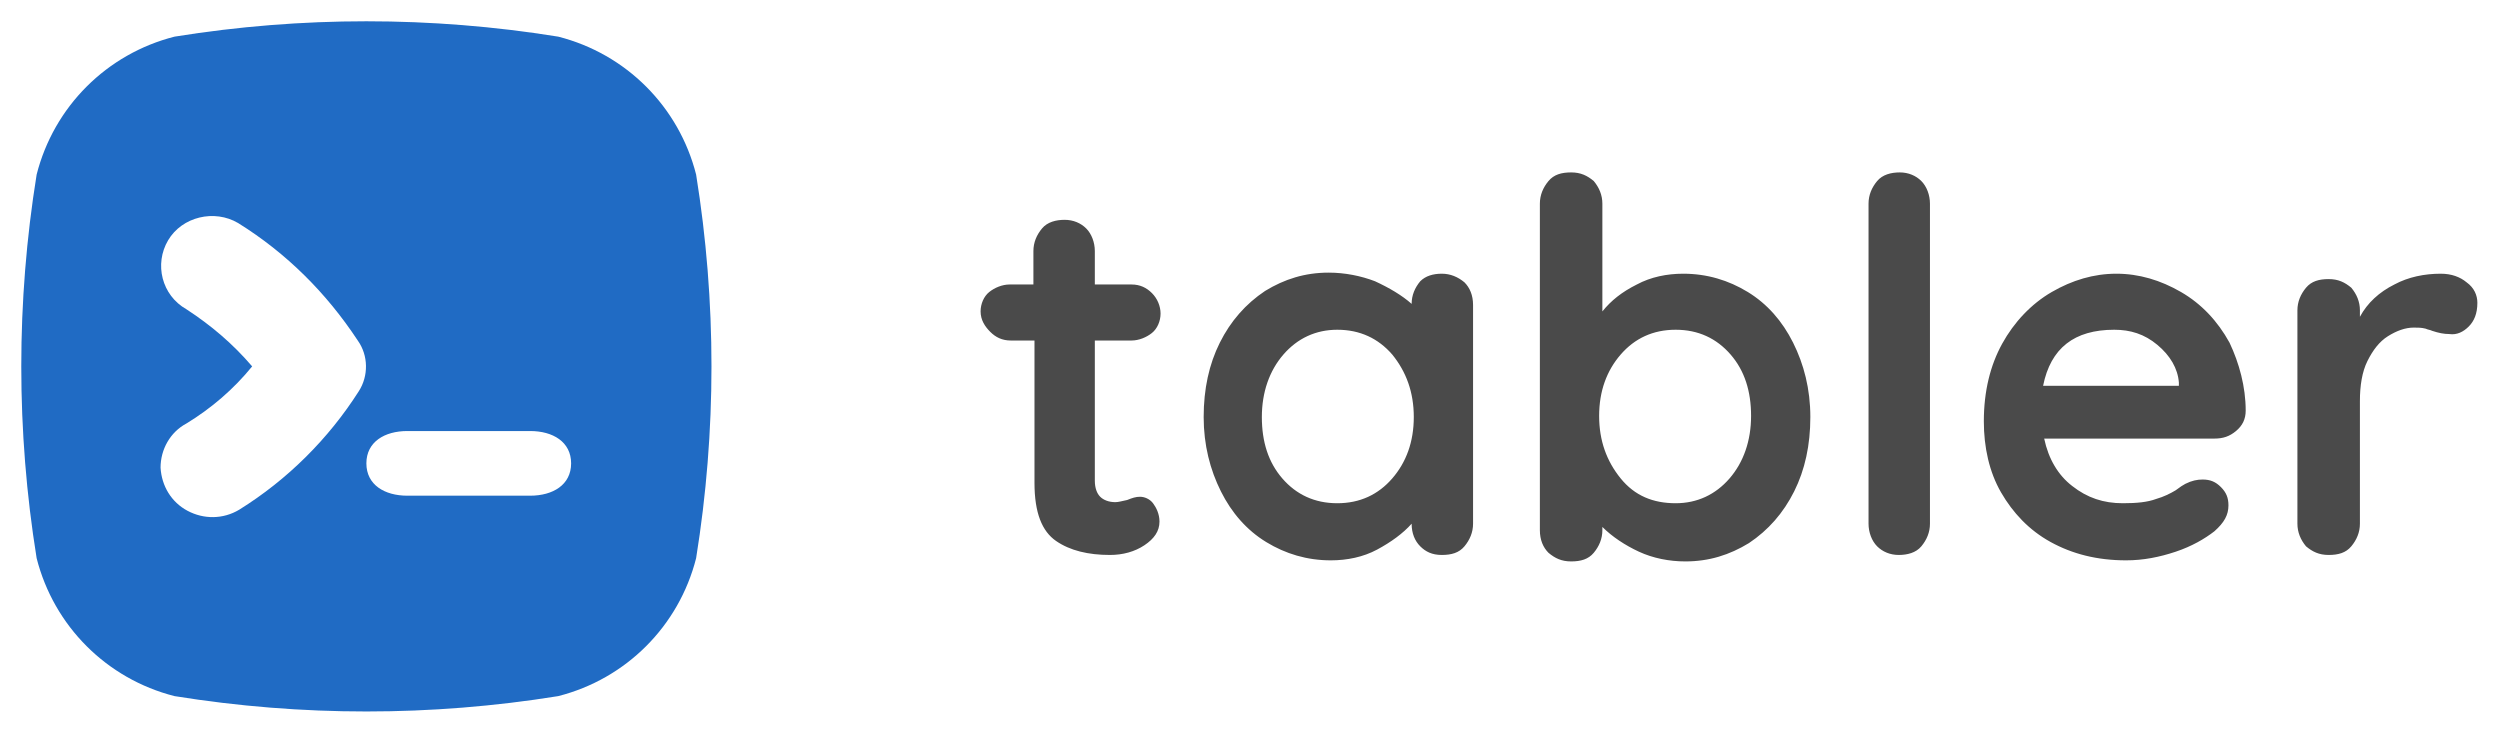
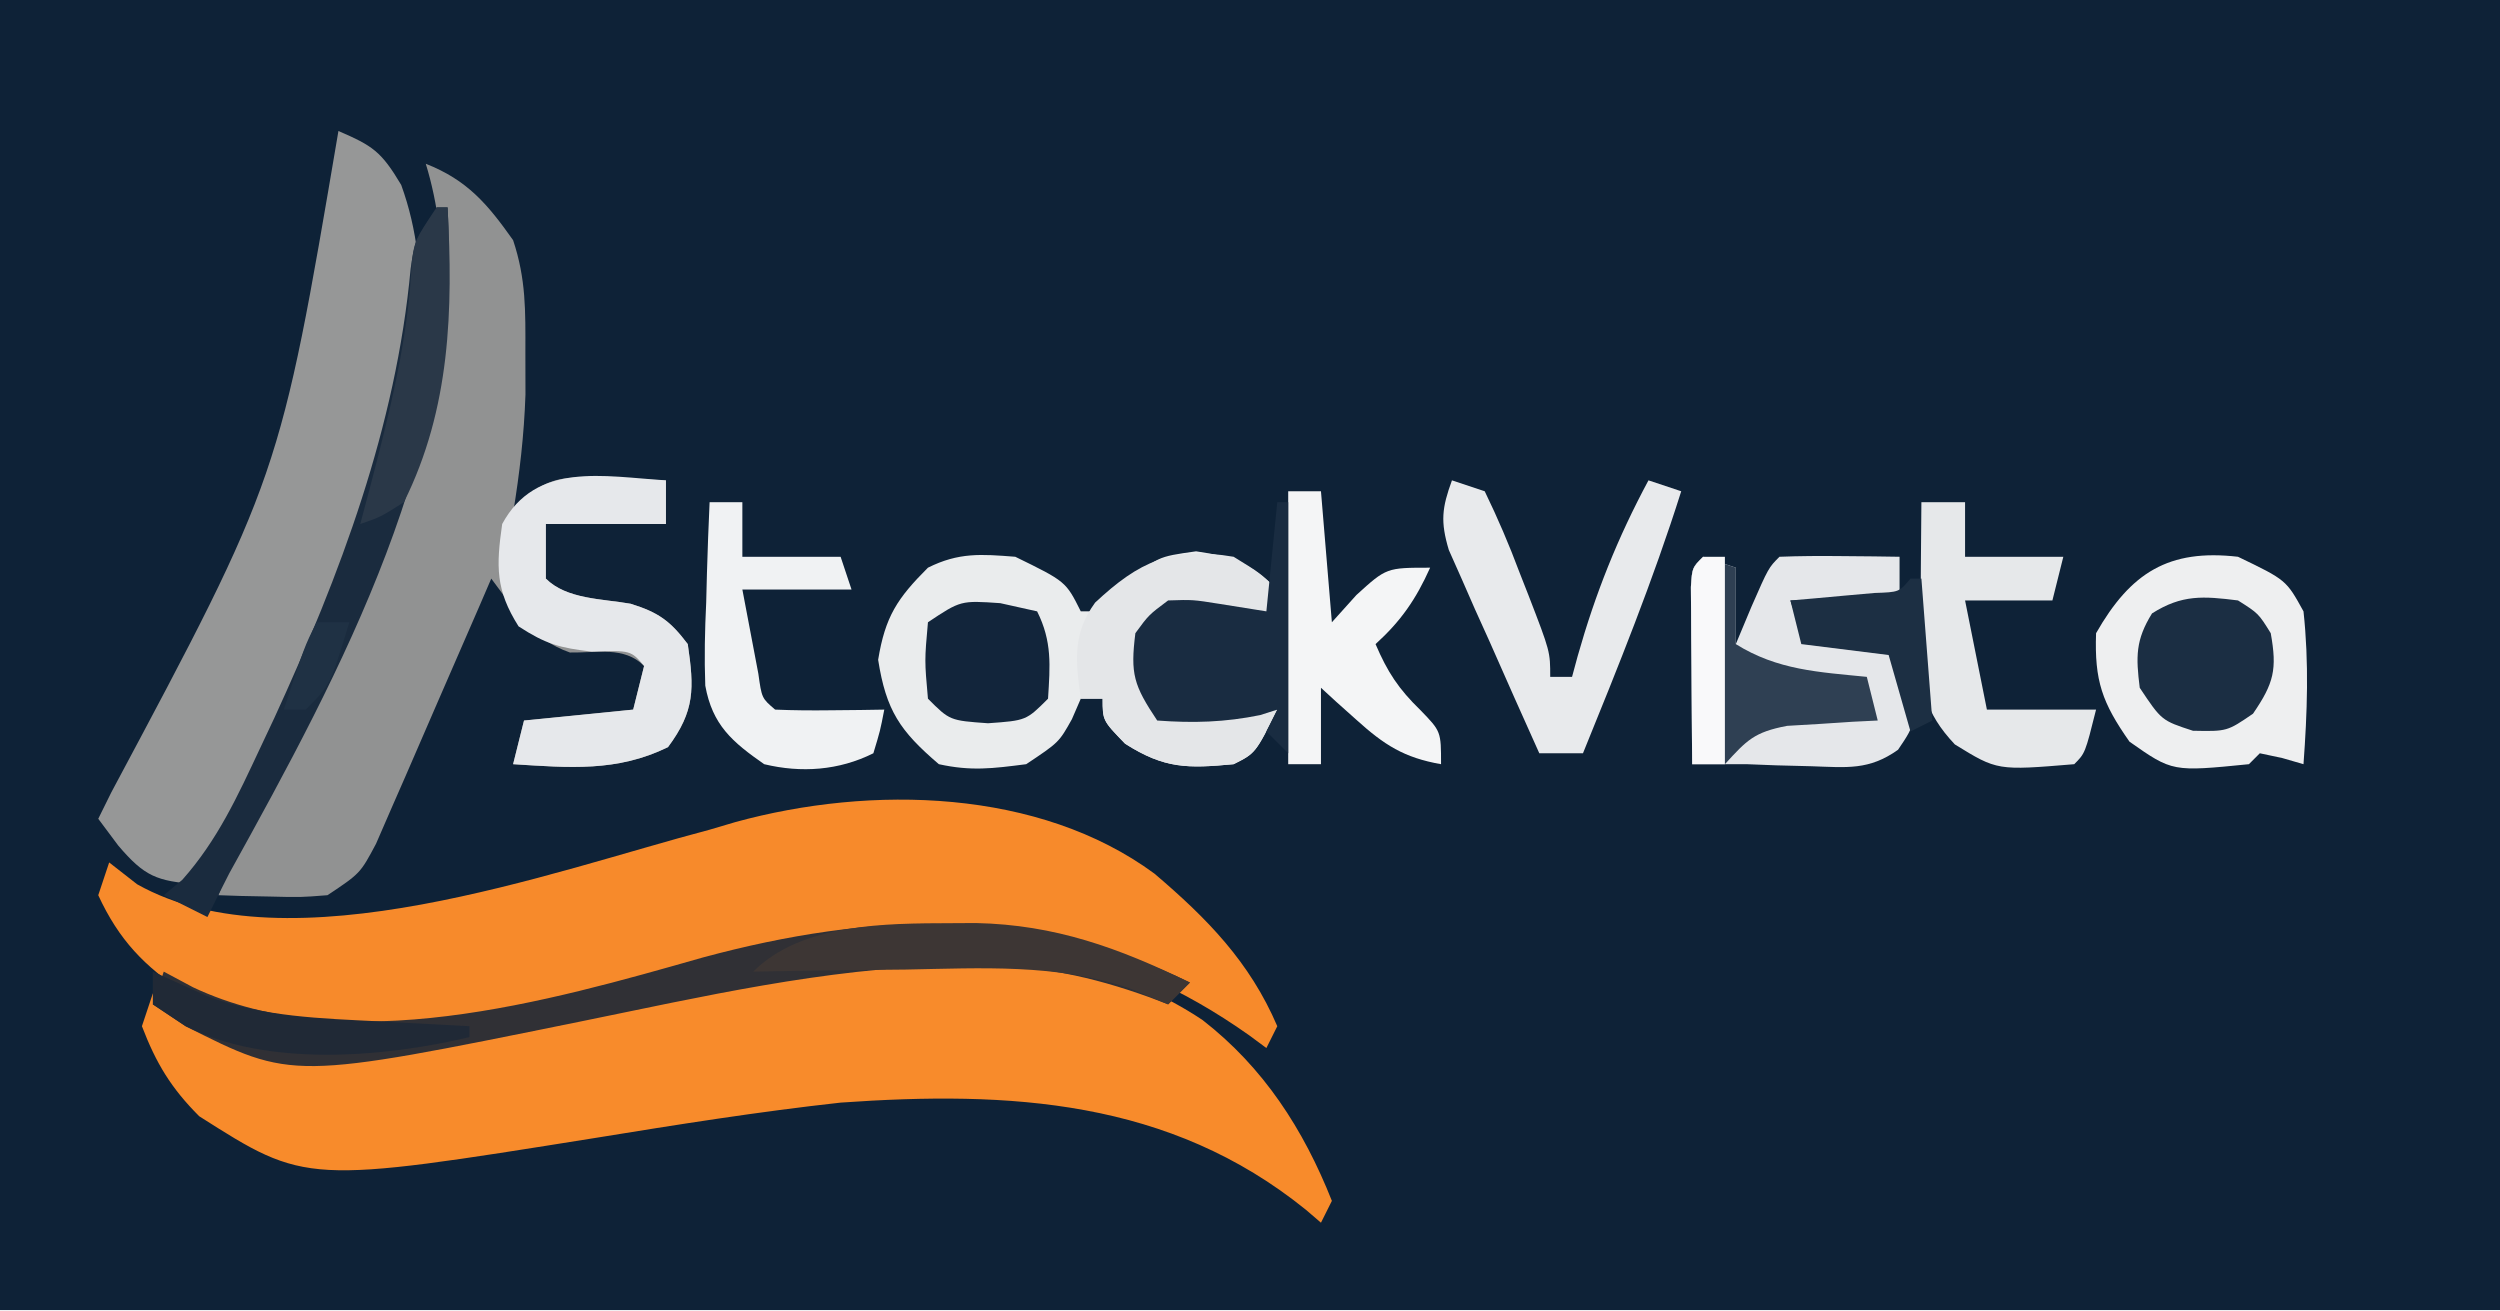
- <svg xmlns="http://www.w3.org/2000/svg" viewBox="0 0 232 68">
-   <path d="M64.6 16.2C63 9.9 58.1 5 51.8 3.4 40 1.5 28 1.5 16.2 3.4 9.9 5 5 9.9 3.4 16.2 1.5 28 1.5 40 3.4 51.8 5 58.1 9.9 63 16.2 64.6c11.8 1.9 23.8 1.9 35.6 0C58.1 63 63 58.1 64.6 51.8c1.9-11.8 1.9-23.8 0-35.6zM33.3 36.3c-2.8 4.4-6.6 8.2-11.1 11-1.5.9-3.3.9-4.8.1s-2.4-2.3-2.5-4c0-1.7.9-3.3 2.4-4.1 2.3-1.4 4.4-3.2 6.1-5.3-1.8-2.1-3.8-3.8-6.1-5.3-2.3-1.3-3-4.2-1.7-6.4s4.3-2.9 6.5-1.6c4.5 2.8 8.2 6.5 11.1 10.9 1 1.4 1 3.3.1 4.7zM49.2 46H37.8c-2.1 0-3.8-1-3.8-3s1.7-3 3.8-3h11.4c2.1 0 3.8 1 3.8 3s-1.7 3-3.8 3z" fill="#206bc4" />
-   <path d="M105.8 46.1c.4 0 .9.2 1.2.6s.6 1 .6 1.7c0 .9-.5 1.6-1.4 2.2s-2 .9-3.2.9c-2 0-3.7-.4-5-1.3s-2-2.6-2-5.4V31.6h-2.2c-.8 0-1.4-.3-1.9-.8s-.9-1.1-.9-1.9c0-.7.3-1.4.8-1.8s1.2-.7 1.9-.7h2.2v-3.1c0-.8.3-1.5.8-2.1s1.3-.8 2.1-.8 1.5.3 2 .8.8 1.3.8 2.1v3.1h3.4c.8 0 1.4.3 1.9.8s.8 1.2.8 1.9-.3 1.4-.8 1.8-1.2.7-1.9.7h-3.4v13c0 .7.2 1.2.5 1.5s.8.5 1.4.5c.3 0 .6-.1 1.1-.2.5-.2.8-.3 1.2-.3zm28-20.7c.8 0 1.5.3 2.1.8.5.5.8 1.2.8 2.1v20.3c0 .8-.3 1.5-.8 2.1-.5.6-1.2.8-2.1.8s-1.5-.3-2-.8-.8-1.2-.8-2.1c-.8.9-1.9 1.7-3.2 2.4-1.3.7-2.8 1-4.3 1-2.2 0-4.2-.6-6-1.7-1.8-1.1-3.2-2.7-4.2-4.7s-1.6-4.3-1.6-6.9c0-2.6.5-4.9 1.5-6.9s2.4-3.6 4.2-4.8c1.8-1.1 3.7-1.7 5.9-1.7 1.5 0 3 .3 4.3.8 1.3.6 2.5 1.3 3.4 2.1 0-.8.3-1.5.8-2.1.5-.5 1.2-.7 2-.7zm-9.7 21.3c2.1 0 3.8-.8 5.1-2.3s2-3.4 2-5.7-.7-4.2-2-5.8c-1.3-1.5-3-2.3-5.1-2.3-2 0-3.7.8-5 2.3-1.3 1.5-2 3.5-2 5.8s.6 4.2 1.9 5.7 3 2.3 5.1 2.3zm32.1-21.3c2.2 0 4.2.6 6 1.7 1.8 1.1 3.2 2.7 4.2 4.7s1.6 4.3 1.6 6.9-.5 4.9-1.5 6.9-2.4 3.6-4.2 4.8c-1.8 1.1-3.7 1.7-5.9 1.7-1.5 0-3-.3-4.3-.9s-2.5-1.4-3.4-2.3v.3c0 .8-.3 1.5-.8 2.1-.5.6-1.2.8-2.1.8s-1.5-.3-2.1-.8c-.5-.5-.8-1.2-.8-2.1V18.9c0-.8.3-1.5.8-2.1.5-.6 1.2-.8 2.1-.8s1.5.3 2.1.8c.5.6.8 1.3.8 2.1v10c.8-1 1.8-1.8 3.2-2.5 1.3-.7 2.8-1 4.3-1zm-.7 21.3c2 0 3.7-.8 5-2.3s2-3.5 2-5.8-.6-4.2-1.9-5.7-3-2.3-5.1-2.3-3.8.8-5.1 2.3-2 3.4-2 5.7.7 4.2 2 5.8c1.3 1.6 3 2.3 5.1 2.3zm23.6 1.9c0 .8-.3 1.5-.8 2.1s-1.3.8-2.1.8-1.5-.3-2-.8-.8-1.3-.8-2.1V18.9c0-.8.3-1.5.8-2.1s1.3-.8 2.1-.8 1.5.3 2 .8.8 1.3.8 2.1v29.7zm29.3-10.5c0 .8-.3 1.4-.9 1.9-.6.5-1.2.7-2 .7h-15.8c.4 1.9 1.3 3.4 2.6 4.4 1.4 1.1 2.9 1.6 4.7 1.6 1.3 0 2.3-.1 3.1-.4.7-.2 1.3-.5 1.8-.8.4-.3.7-.5.9-.6.6-.3 1.1-.4 1.6-.4.7 0 1.2.2 1.7.7s.7 1 .7 1.7c0 .9-.4 1.6-1.3 2.4-.9.7-2.1 1.4-3.6 1.9s-3 .8-4.6.8c-2.7 0-5-.6-7-1.7s-3.5-2.7-4.6-4.6-1.6-4.2-1.6-6.6c0-2.8.6-5.2 1.7-7.2s2.7-3.7 4.6-4.8 3.9-1.7 6-1.7 4.1.6 6 1.7 3.4 2.7 4.5 4.7c.9 1.9 1.5 4.1 1.5 6.3zm-12.2-7.5c-3.7 0-5.9 1.7-6.6 5.2h12.6v-.3c-.1-1.3-.8-2.5-2-3.5s-2.5-1.4-4-1.4zm30.3-5.2c1 0 1.8.3 2.4.8.7.5 1 1.2 1 1.9 0 1-.3 1.7-.8 2.2-.5.5-1.1.8-1.8.7-.5 0-1-.1-1.6-.3-.2-.1-.4-.1-.6-.2-.4-.1-.7-.1-1.1-.1-.8 0-1.6.3-2.4.8s-1.4 1.3-1.9 2.3-.7 2.3-.7 3.7v11.4c0 .8-.3 1.5-.8 2.1-.5.6-1.2.8-2.1.8s-1.5-.3-2.1-.8c-.5-.6-.8-1.3-.8-2.1V28.8c0-.8.3-1.5.8-2.1.5-.6 1.2-.8 2.1-.8s1.5.3 2.1.8c.5.6.8 1.3.8 2.1v.6c.7-1.3 1.8-2.3 3.2-3 1.3-.7 2.8-1 4.3-1z" fill-rule="evenodd" clip-rule="evenodd" fill="#4a4a4a" />
+ <svg xmlns="http://www.w3.org/2000/svg" version="1.1" width="229" height="120">
+   <path d="M0 0 C75.57 0 151.14 0 229 0 C229 39.6 229 79.2 229 120 C153.43 120 77.86 120 0 120 C0 80.4 0 40.8 0 0 Z " fill="#0E2237" transform="translate(0,0)" />
+   <path d="M0 0 C5.588 4.337 9.245 10.006 11.844 16.562 C11.514 17.223 11.184 17.883 10.844 18.562 C10.394 18.176 9.944 17.789 9.48 17.391 C-3.042 7.252 -17.684 6.473 -33.156 7.562 C-40.649 8.388 -48.104 9.573 -55.543 10.784 C-82.125 15.037 -82.125 15.037 -91.906 8.812 C-94.485 6.233 -95.854 3.964 -97.156 0.562 C-96.826 -0.427 -96.496 -1.417 -96.156 -2.438 C-94.671 -1.448 -94.671 -1.448 -93.156 -0.438 C-80.355 5.862 -61.249 0.301 -47.984 -2.527 C-32.136 -5.868 -14.278 -9.519 0 0 Z " fill="#F88B2B" transform="translate(110.1562,93.4375)" />
+   <path d="M0 0 C4.849 4.124 8.733 8.095 11.254 13.977 C10.924 14.637 10.594 15.297 10.254 15.977 C9.732 15.59 9.21 15.203 8.672 14.805 C-3.736 6.026 -15.741 4.401 -30.539 6.52 C-33.619 7.117 -36.674 7.77 -39.726 8.497 C-42.764 9.218 -45.812 9.892 -48.86 10.569 C-50.405 10.914 -51.95 11.263 -53.494 11.618 C-65.022 14.242 -77.721 16.374 -88.746 10.977 C-92.506 8.525 -94.855 6.073 -96.746 1.977 C-96.416 0.987 -96.086 -0.003 -95.746 -1.023 C-94.478 -0.033 -94.478 -0.033 -93.184 0.977 C-79.28 8.806 -55.122 -0.245 -40.746 -4.023 C-39.574 -4.37 -39.574 -4.37 -38.379 -4.723 C-25.949 -8.132 -10.555 -7.777 0 0 Z " fill="#F78A2B" transform="translate(105.7461,80.02344)" />
+   <path d="M0 0 C3.805 1.495 5.662 3.694 8 7 C9.192 10.575 9.133 13.481 9.125 17.25 C9.129 19.176 9.129 19.176 9.133 21.141 C9.005 24.866 8.599 28.329 8 32 C8.378 31.509 8.755 31.018 9.145 30.512 C11.711 28.421 13.426 28.697 16.688 28.812 C18.178 28.853 18.178 28.853 19.699 28.895 C20.458 28.929 21.218 28.964 22 29 C22 30.32 22 31.64 22 33 C18.37 33 14.74 33 11 33 C11 34.65 11 36.3 11 38 C12.907 39.907 16.189 39.842 18.773 40.305 C21.327 41.102 22.395 41.875 24 44 C24.591 48.06 24.668 50.102 22.188 53.438 C17.507 55.732 13.121 55.323 8 55 C8.33 53.68 8.66 52.36 9 51 C13.95 50.505 13.95 50.505 19 50 C19.33 48.68 19.66 47.36 20 46 C18.161 44.161 15.649 44.821 13.203 44.77 C9.691 43.543 8.22 40.93 6 38 C5.652 38.807 5.304 39.615 4.946 40.447 C3.65 43.443 2.347 46.435 1.038 49.426 C0.473 50.72 -0.088 52.016 -0.647 53.313 C-1.45 55.179 -2.265 57.039 -3.082 58.898 C-3.569 60.019 -4.056 61.14 -4.558 62.294 C-6 65 -6 65 -9 67 C-11.48 67.195 -11.48 67.195 -14.188 67.125 C-15.089 67.107 -15.99 67.089 -16.918 67.07 C-17.605 67.047 -18.292 67.024 -19 67 C-17.665 63.565 -16.195 60.247 -14.574 56.938 C-7.116 41.754 -7.116 41.754 -1 26 C-0.636 24.979 -0.636 24.979 -0.266 23.938 C1.976 16.667 2.25 7.272 0 0 Z " fill="#919292" transform="translate(39,15)" />
+   <path d="M0 0 C3.137 1.355 3.918 1.862 5.75 4.938 C11.749 21.426 0.656 41.424 -6.128 56.042 C-8.239 60.5 -10.413 64.795 -13 69 C-16.646 68.696 -17.742 68.303 -20.172 65.449 C-20.775 64.641 -21.378 63.833 -22 63 C-21.607 62.205 -21.215 61.411 -20.81 60.592 C-5.373 31.682 -5.373 31.682 0 0 Z " fill="#969797" transform="translate(31,12)" />
+   <path d="M0 0 C4.632 2.265 4.632 2.265 6 5 C6.66 5 7.32 5 8 5 C9.083 3.763 9.083 3.763 10.188 2.5 C13 0 13 0 16.562 -0.5 C20.047 0.007 21.499 0.599 24 3 C23.67 3.99 23.34 4.98 23 6 C22.374 5.905 21.747 5.809 21.102 5.711 C20.284 5.6 19.467 5.489 18.625 5.375 C17.813 5.259 17.001 5.143 16.164 5.023 C15.45 5.016 14.736 5.008 14 5 C13.34 5.66 12.68 6.32 12 7 C12.323 10.597 12.323 10.597 13 14 C16.63 14 20.26 14 24 14 C22 18 22 18 20 19 C15.796 19.397 13.668 19.426 10.062 17.125 C8 15 8 15 8 13 C7.34 13 6.68 13 6 13 C5.732 13.619 5.464 14.238 5.188 14.875 C4 17 4 17 1 19 C-2.095 19.399 -4.041 19.65 -7 19 C-10.572 15.949 -11.829 14.086 -12.562 9.438 C-11.914 5.476 -10.812 3.812 -8 1 C-5.18 -0.41 -3.13 -0.245 0 0 Z " fill="#EAECED" transform="translate(93,51)" />
+   <path d="M0 0 C0.99 0.33 1.98 0.66 3 1 C3 3.31 3 5.62 3 8 C3.474 6.866 3.949 5.731 4.438 4.562 C6 1 6 1 7 0 C8.853 -0.072 10.708 -0.084 12.562 -0.062 C13.574 -0.053 14.586 -0.044 15.629 -0.035 C16.803 -0.018 16.803 -0.018 18 0 C18 1.32 18 2.64 18 4 C14.7 4 11.4 4 8 4 C8.33 4.99 8.66 5.98 9 7 C10.918 7.186 10.918 7.186 12.875 7.375 C16.75 7.75 16.75 7.75 19 10 C19.552 15.187 19.552 15.187 17.859 17.68 C15.189 19.576 13.172 19.294 9.938 19.188 C8.874 19.16 7.811 19.133 6.715 19.105 C5.819 19.071 4.923 19.036 4 19 C3.34 19 2.68 19 2 19 C1.01 19 0.02 19 -1 19 C-1.027 16.021 -1.047 13.042 -1.062 10.062 C-1.071 9.212 -1.079 8.362 -1.088 7.486 C-1.091 6.677 -1.094 5.869 -1.098 5.035 C-1.103 4.286 -1.108 3.537 -1.114 2.766 C-1 1 -1 1 0 0 Z " fill="#E5E7EA" transform="translate(156,51)" />
+   <path d="M0 0 C4.418 2.127 4.418 2.127 6 5 C6.512 9.707 6.345 14.284 6 19 C5.361 18.814 4.721 18.629 4.062 18.438 C3.042 18.221 3.042 18.221 2 18 C1.67 18.33 1.34 18.66 1 19 C-6.003 19.7 -6.003 19.7 -9.938 16.938 C-12.445 13.366 -13.153 11.37 -13 7 C-9.833 1.448 -6.343 -0.732 0 0 Z " fill="#EEEFF0" transform="translate(205,51)" />
+   <path d="M0 0 C-0.66 0.66 -1.32 1.32 -2 2 C-2.55 1.79 -3.101 1.58 -3.668 1.364 C-9.071 -0.585 -13.826 -1.578 -19.562 -1.562 C-20.385 -1.564 -21.207 -1.565 -22.054 -1.566 C-33.5 -1.287 -44.74 1.309 -55.922 3.59 C-82.232 8.936 -82.232 8.936 -92 4 C-92.99 3.34 -93.98 2.68 -95 2 C-94.67 1.01 -94.34 0.02 -94 -1 C-92.67 -0.288 -92.67 -0.288 -91.312 0.438 C-77.264 7.064 -58.799 1.745 -44.582 -2.305 C-29.205 -6.446 -14.469 -7.046 0 0 Z " fill="#303035" transform="translate(109,90)" />
+   <path d="M0 0 C0 1.32 0 2.64 0 4 C-3.63 4 -7.26 4 -11 4 C-11 5.65 -11 7.3 -11 9 C-9.093 10.907 -5.811 10.842 -3.227 11.305 C-0.673 12.102 0.395 12.875 2 15 C2.591 19.06 2.668 21.102 0.188 24.438 C-4.493 26.732 -8.879 26.323 -14 26 C-13.67 24.68 -13.34 23.36 -13 22 C-9.7 21.67 -6.4 21.34 -3 21 C-2.67 19.68 -2.34 18.36 -2 17 C-3.216 15.568 -3.216 15.568 -6.812 15.688 C-9.733 15.336 -10.967 15.022 -13.5 13.375 C-15.612 10.03 -15.554 7.881 -15 4 C-11.907 -1.745 -5.692 -0.353 0 0 Z " fill="#E6E8EB" transform="translate(61,44)" />
+   <path d="M0 0 C0.99 0.33 1.98 0.66 3 1 C4.204 3.482 5.225 5.865 6.188 8.438 C6.46 9.132 6.733 9.826 7.014 10.541 C9 15.684 9 15.684 9 18 C9.66 18 10.32 18 11 18 C11.17 17.371 11.34 16.742 11.516 16.094 C13.146 10.336 15.169 5.271 18 0 C18.99 0.33 19.98 0.66 21 1 C18.419 9.174 15.23 17.066 12 25 C10.68 25 9.36 25 8 25 C6.46 21.591 4.947 18.172 3.438 14.75 C3 13.782 2.562 12.814 2.111 11.816 C1.702 10.882 1.293 9.947 0.871 8.984 C0.489 8.126 0.107 7.267 -0.287 6.382 C-1.068 3.773 -0.922 2.523 0 0 Z " fill="#E8EAEC" transform="translate(133,44)" />
+   <path d="M0 0 C0.33 0 0.66 0 1 0 C2.194 22.13 -8.514 42.071 -19 61 C-19.676 62.329 -20.348 63.659 -21 65 C-22.32 64.34 -23.64 63.68 -25 63 C-24.439 62.535 -23.879 62.069 -23.301 61.59 C-20.076 57.96 -18.24 53.938 -16.188 49.562 C-15.752 48.638 -15.317 47.714 -14.869 46.761 C-8.831 33.619 -3.724 20.1 -2.387 5.617 C-2 3 -2 3 0 0 Z " fill="#1A2B3E" transform="translate(40,19)" />
+   <path d="M0 0 C1.32 0 2.64 0 4 0 C4 1.65 4 3.3 4 5 C6.97 5 9.94 5 13 5 C12.67 6.32 12.34 7.64 12 9 C9.36 9 6.72 9 4 9 C4.66 12.3 5.32 15.6 6 19 C9.3 19 12.6 19 16 19 C15 23 15 23 14 24 C6.952 24.587 6.952 24.587 3.062 22.188 C0.269 19.225 -0.127 16.908 -0.098 12.988 C-0.094 12.231 -0.091 11.474 -0.088 10.693 C-0.08 9.908 -0.071 9.122 -0.062 8.312 C-0.058 7.515 -0.053 6.718 -0.049 5.896 C-0.037 3.931 -0.019 1.965 0 0 Z " fill="#E6E8EA" transform="translate(176,46)" />
+   <path d="M0 0 C0.99 0 1.98 0 3 0 C3.33 3.96 3.66 7.92 4 12 C5.114 10.762 5.114 10.762 6.25 9.5 C9 7 9 7 13 7 C11.707 9.884 10.341 11.872 8 14 C9.099 16.565 10.098 18.096 12.125 20.062 C14 22 14 22 14 25 C10.608 24.407 8.789 23.233 6.25 20.938 C5.33 20.116 5.33 20.116 4.391 19.277 C3.932 18.856 3.473 18.434 3 18 C3 20.31 3 22.62 3 25 C2.01 25 1.02 25 0 25 C0 16.75 0 8.5 0 0 Z " fill="#F4F5F6" transform="translate(118,45)" />
+   <path d="M0 0 C2.438 1.5 2.438 1.5 4 3 C3.67 3.99 3.34 4.98 3 6 C2.06 5.857 2.06 5.857 1.102 5.711 C0.284 5.6 -0.533 5.489 -1.375 5.375 C-2.187 5.259 -2.999 5.143 -3.836 5.023 C-4.55 5.016 -5.264 5.008 -6 5 C-6.66 5.66 -7.32 6.32 -8 7 C-7.677 10.597 -7.677 10.597 -7 14 C-3.37 14 0.26 14 4 14 C2 18 2 18 0 19 C-4.204 19.397 -6.332 19.426 -9.938 17.125 C-12 15 -12 15 -12 13 C-12.66 13 -13.32 13 -14 13 C-14.476 9.598 -14.782 7.073 -12.688 4.199 C-8.649 0.422 -5.661 -0.961 0 0 Z " fill="#E4E6E8" transform="translate(113,51)" />
+   <path d="M0 0 C0.33 0 0.66 0 1 0 C1 7.59 1 15.18 1 23 C0.34 22.34 -0.32 21.68 -1 21 C-0.67 20.34 -0.34 19.68 0 19 C-0.773 19.247 -0.773 19.247 -1.562 19.5 C-4.803 20.165 -7.703 20.244 -11 20 C-13.155 16.767 -13.469 15.748 -13 12 C-11.773 10.324 -11.773 10.324 -10 9 C-7.738 8.926 -7.738 8.926 -5.312 9.312 C-3.178 9.653 -3.178 9.653 -1 10 C-0.67 6.7 -0.34 3.4 0 0 Z " fill="#192C41" transform="translate(117,46)" />
+   <path d="M0 0 C0.99 0 1.98 0 3 0 C3 1.65 3 3.3 3 5 C5.97 5 8.94 5 12 5 C12.33 5.99 12.66 6.98 13 8 C9.7 8 6.4 8 3 8 C3.308 9.647 3.621 11.292 3.938 12.938 C4.199 14.312 4.199 14.312 4.465 15.715 C4.777 17.953 4.777 17.953 6 19 C7.686 19.072 9.375 19.084 11.062 19.062 C11.982 19.053 12.901 19.044 13.848 19.035 C14.558 19.024 15.268 19.012 16 19 C15.625 20.938 15.625 20.938 15 23 C11.842 24.579 8.393 24.819 5 24 C2.077 21.964 0.256 20.416 -0.396 16.808 C-0.492 14.25 -0.436 11.744 -0.312 9.188 C-0.29 8.304 -0.267 7.42 -0.244 6.51 C-0.185 4.339 -0.096 2.169 0 0 Z " fill="#F0F2F3" transform="translate(65,46)" />
+   <path d="M0 0 C0.99 0.33 1.98 0.66 3 1 C3 3.31 3 5.62 3 8 C6.825 10.391 10.597 10.56 15 11 C15.33 12.32 15.66 13.64 16 15 C15.241 15.037 14.481 15.075 13.699 15.113 C12.705 15.179 11.711 15.245 10.688 15.312 C9.701 15.371 8.715 15.429 7.699 15.488 C4.675 16.062 4.009 16.803 2 19 C1.01 19 0.02 19 -1 19 C-1.027 16.021 -1.047 13.042 -1.062 10.062 C-1.071 9.212 -1.079 8.362 -1.088 7.486 C-1.091 6.677 -1.094 5.869 -1.098 5.035 C-1.103 4.286 -1.108 3.537 -1.114 2.766 C-1 1 -1 1 0 0 Z " fill="#2F4053" transform="translate(156,51)" />
+   <path d="M0 0 C1.875 1.188 1.875 1.188 3 3 C3.596 6.323 3.291 7.575 1.375 10.375 C-1 12 -1 12 -4.125 11.938 C-7 11 -7 11 -9 8 C-9.354 5.169 -9.392 3.632 -7.875 1.188 C-5.128 -0.552 -3.182 -0.398 0 0 Z " fill="#1B2E43" transform="translate(205,55)" />
+   <path d="M0 0 C1.671 0.371 1.671 0.371 3.375 0.75 C4.756 3.513 4.566 5.697 4.375 8.75 C2.375 10.75 2.375 10.75 -1.125 11 C-4.625 10.75 -4.625 10.75 -6.625 8.75 C-6.938 5.25 -6.938 5.25 -6.625 1.75 C-3.625 -0.25 -3.625 -0.25 0 0 Z " fill="#12253B" transform="translate(91.625,55.25)" />
+   <path d="M0 0 C0.729 -0.004 1.458 -0.008 2.209 -0.012 C9.449 0.14 15.298 2.265 21.812 5.438 C21.152 6.098 20.492 6.758 19.812 7.438 C18.638 6.946 17.464 6.455 16.254 5.949 C9.53 3.708 2.76 4.115 -4.25 4.25 C-5.606 4.265 -6.962 4.279 -8.318 4.291 C-11.608 4.326 -14.898 4.375 -18.188 4.438 C-13.736 -0.014 -6.029 0.022 0 0 Z " fill="#3D3634" transform="translate(87.1875,84.5625)" />
+   <path d="M0 0 C0.33 0 0.66 0 1 0 C1.507 9.386 1.265 18.417 -3 27 C-5.141 28.359 -5.141 28.359 -7 29 C-6.584 27.442 -6.584 27.442 -6.16 25.852 C-4.337 18.878 -2.597 12.156 -2.273 4.918 C-2 3 -2 3 0 0 Z " fill="#2A3848" transform="translate(40,19)" />
+   <path d="M0 0 C1.66 0.749 3.32 1.497 4.98 2.246 C10.112 4.162 15.4 4.286 20.812 4.562 C21.601 4.606 22.389 4.649 23.201 4.693 C25.134 4.799 27.067 4.9 29 5 C29 5.33 29 5.66 29 6 C21.112 7.884 10.385 8.752 3 5 C2.01 4.34 1.02 3.68 0 3 C0 2.01 0 1.02 0 0 Z " fill="#202936" transform="translate(14,89)" />
+   <path d="M0 0 C0.33 0 0.66 0 1 0 C1.33 4.29 1.66 8.58 2 13 C1.01 13.495 1.01 13.495 0 14 C-0.66 11.69 -1.32 9.38 -2 7 C-4.64 6.67 -7.28 6.34 -10 6 C-10.33 4.68 -10.66 3.36 -11 2 C-10.29 1.939 -9.579 1.879 -8.848 1.816 C-7.469 1.691 -7.469 1.691 -6.062 1.562 C-5.146 1.481 -4.229 1.4 -3.285 1.316 C-1.038 1.24 -1.038 1.24 0 0 Z " fill="#1C2F43" transform="translate(175,53)" />
+   <path d="M0 0 C0.66 0 1.32 0 2 0 C2 6.27 2 12.54 2 19 C1.01 19 0.02 19 -1 19 C-1.027 16.021 -1.047 13.042 -1.062 10.062 C-1.071 9.212 -1.079 8.362 -1.088 7.486 C-1.091 6.677 -1.094 5.869 -1.098 5.035 C-1.103 4.286 -1.108 3.537 -1.114 2.766 C-1 1 -1 1 0 0 Z " fill="#F9F9FA" transform="translate(156,51)" />
+   <path d="M0 0 C0.99 0 1.98 0 3 0 C1.25 5.75 1.25 5.75 -1 8 C-1.66 8 -2.32 8 -3 8 C-1.125 2.25 -1.125 2.25 0 0 Z " fill="#1F3144" transform="translate(29,57)" />
</svg>
